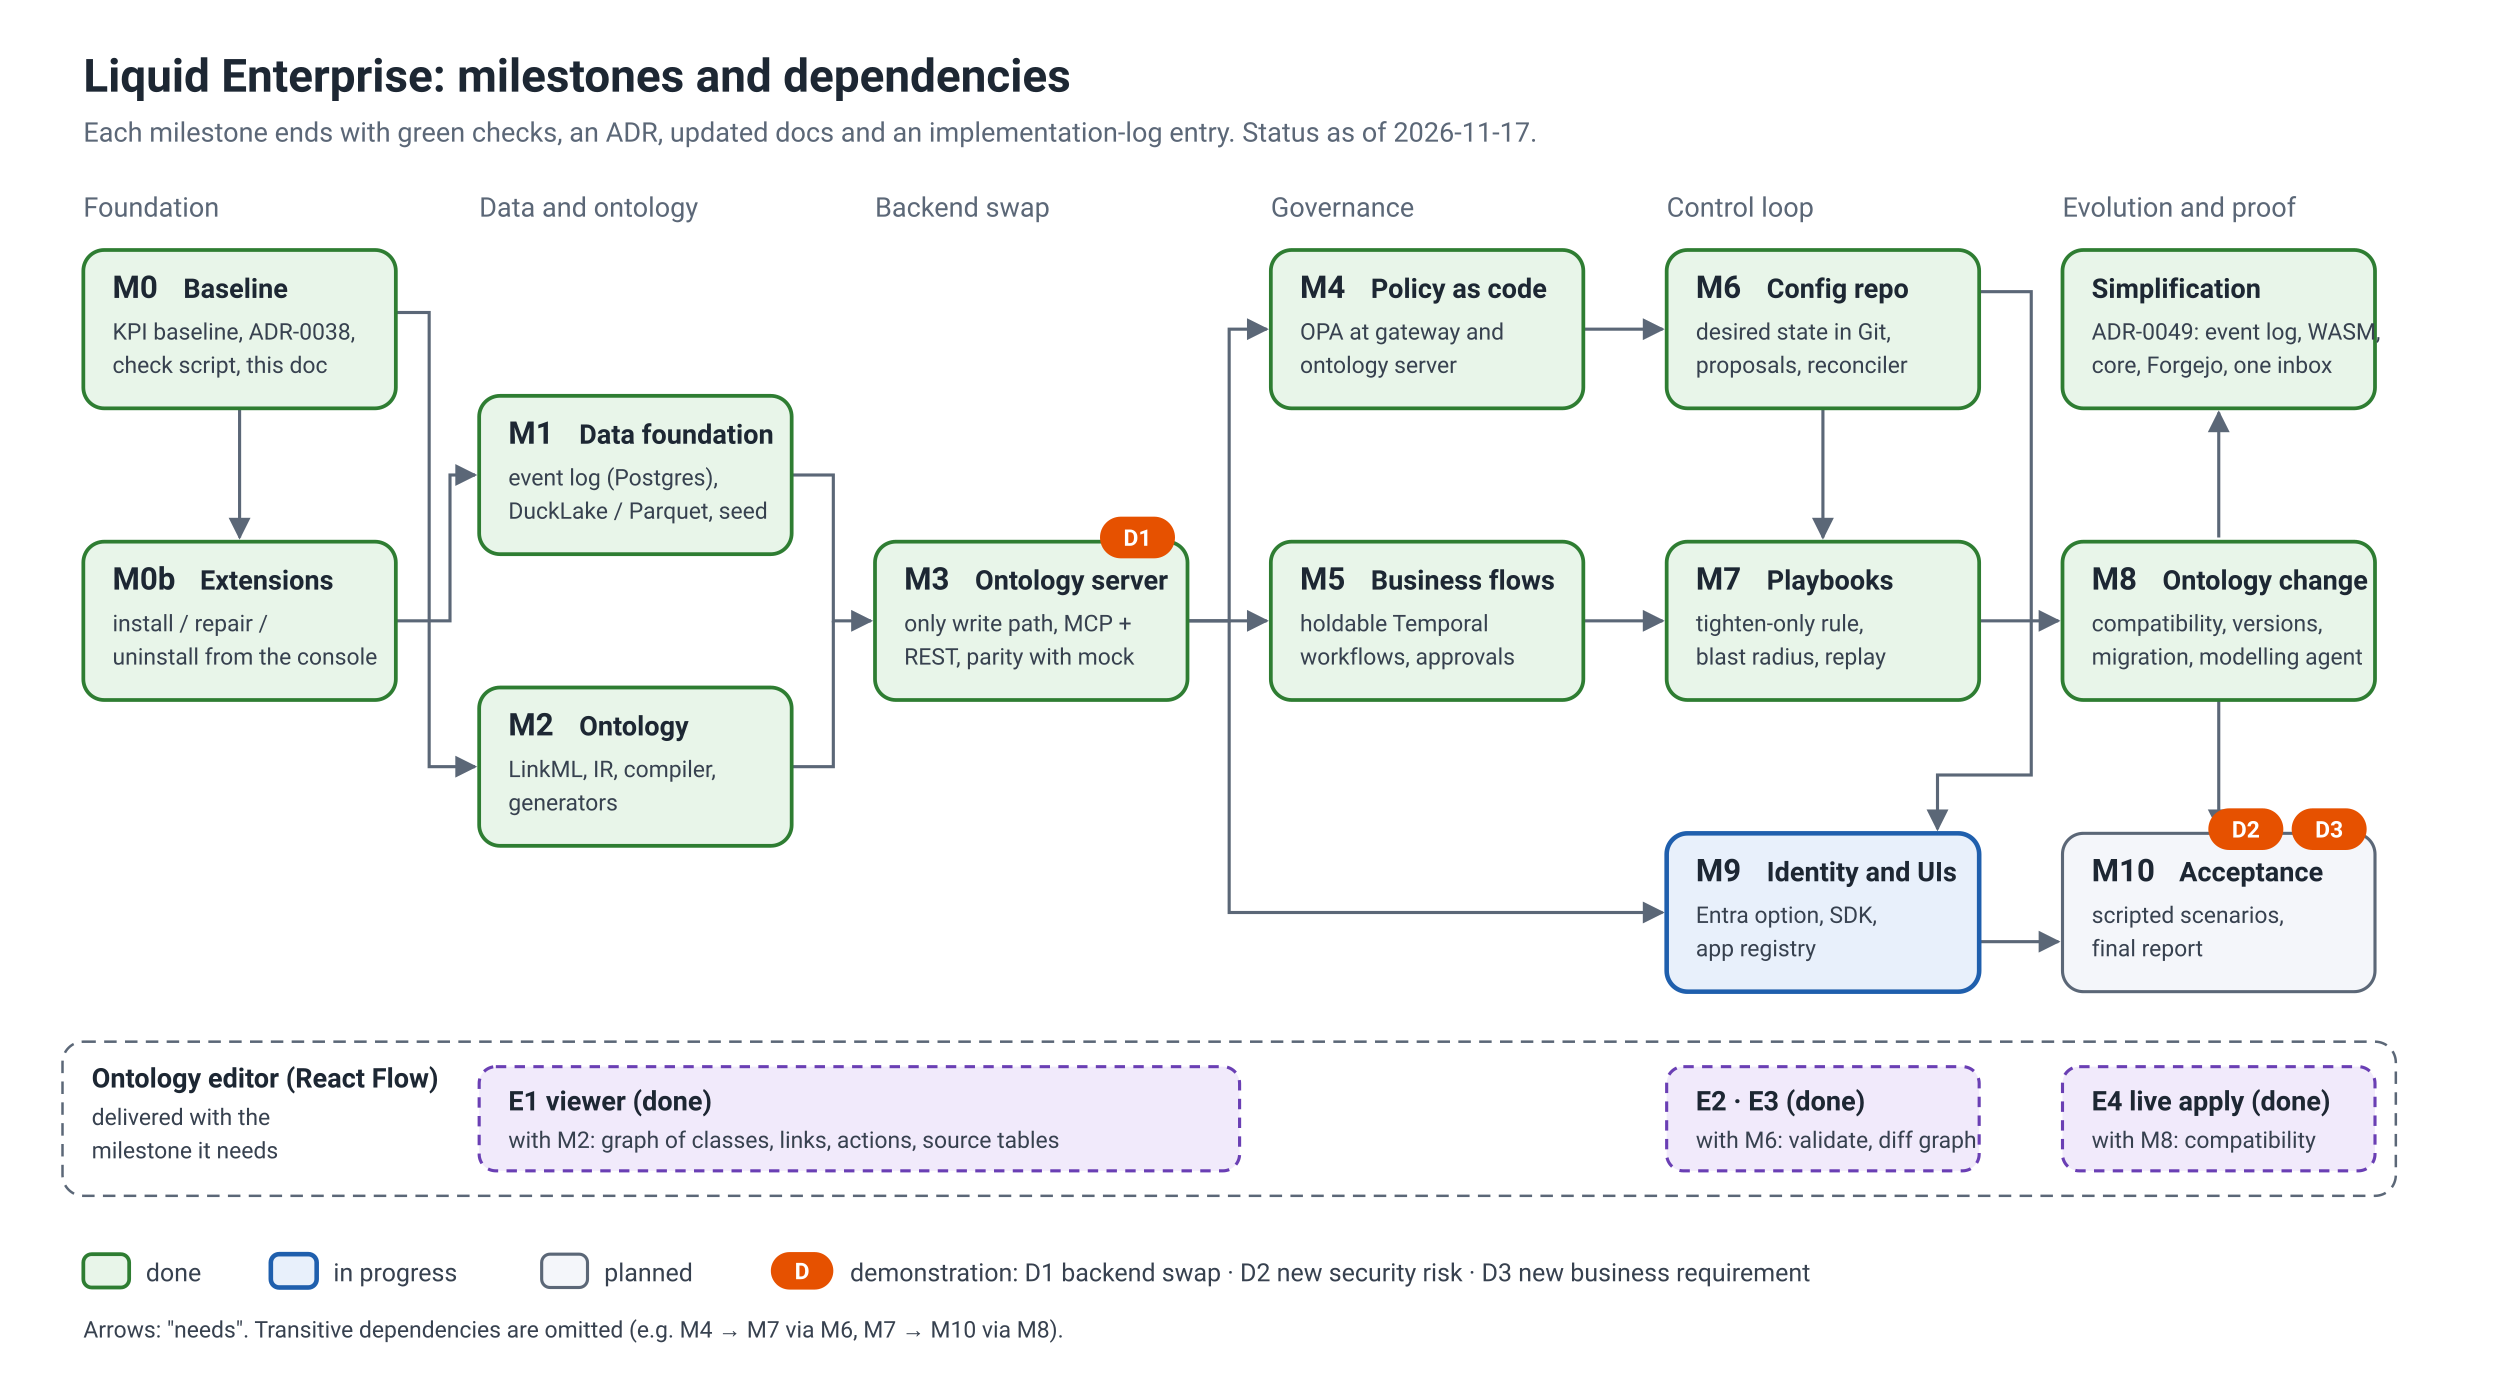
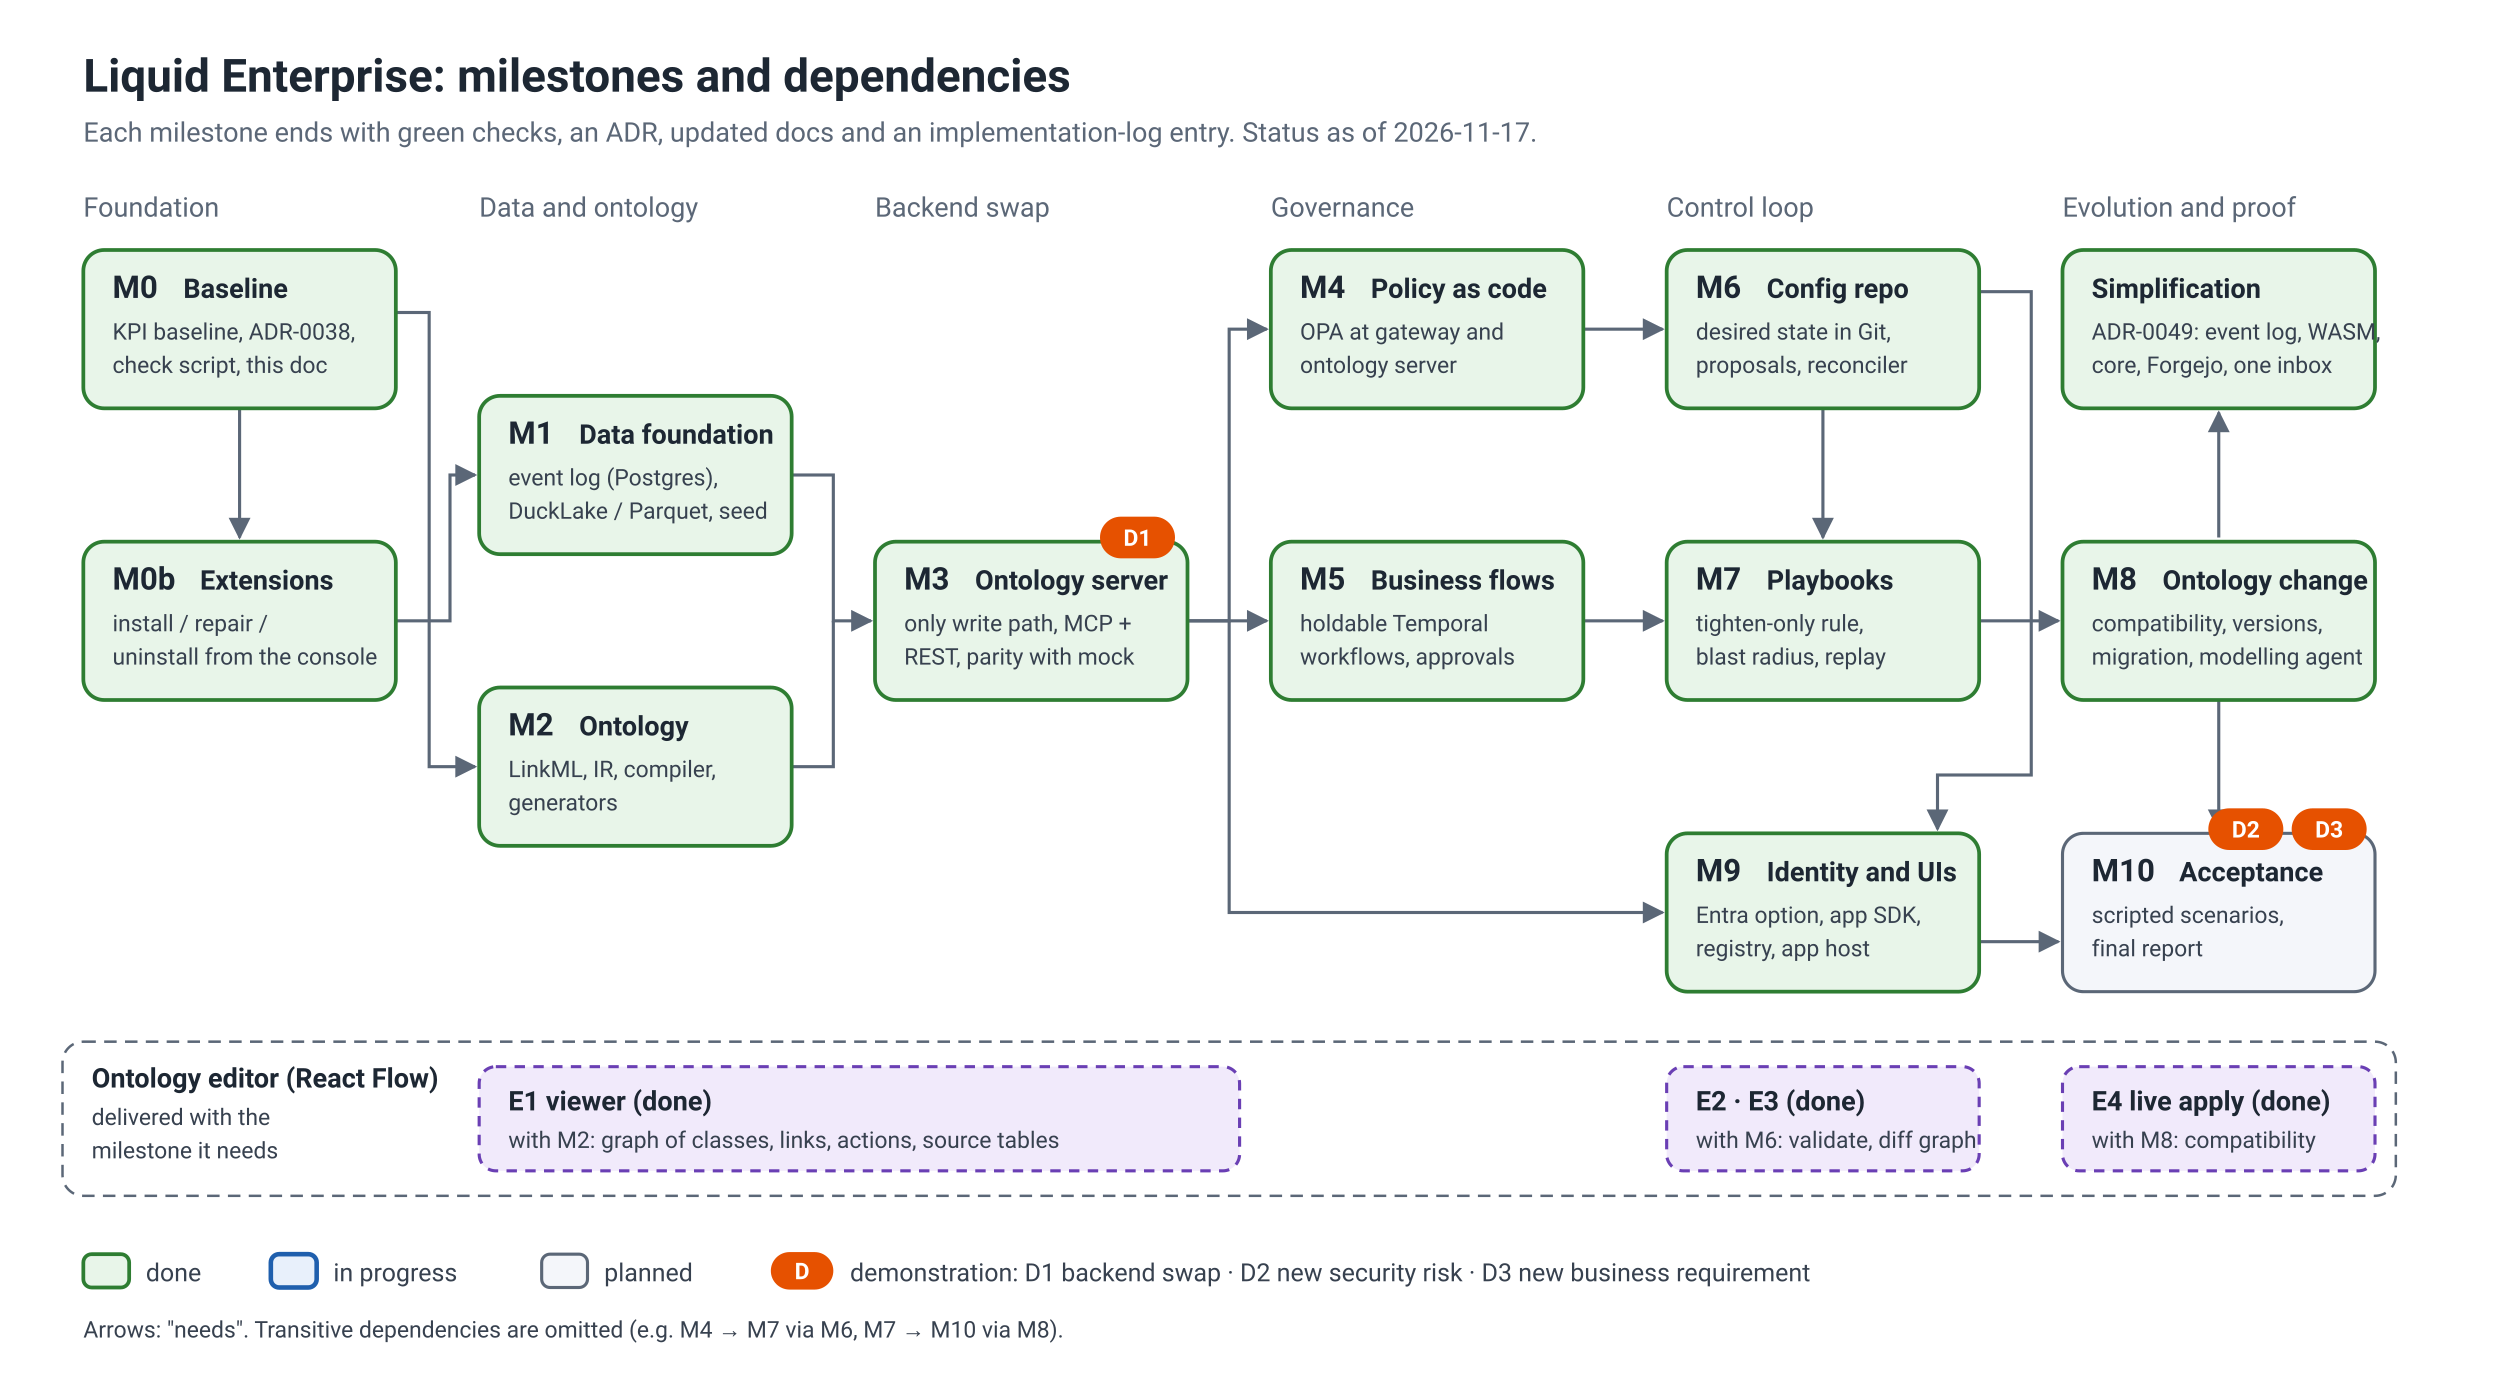
<svg xmlns="http://www.w3.org/2000/svg" width="1200" height="660" viewBox="0 0 1200 660" font-family="Roboto, 'Segoe UI', Arial, sans-serif">
  <style>
    .t { font-size: 22px; font-weight: 600; fill: #1d2733; }
    .st { font-size: 13px; fill: #5b6777; }
    .id { font-size: 15px; font-weight: 700; fill: #1d2733; }
    .h { font-size: 13px; font-weight: 600; fill: #1d2733; }
    .d { font-size: 11px; fill: #37414f; }
    .lg { font-size: 12px; fill: #37414f; }
    .bn { font-size: 11px; font-weight: 700; fill: #ffffff; text-anchor: middle; }
    .ln { fill: none; stroke: #5b6777; stroke-width: 1.5; }
    .done { fill: #e8f5e9; stroke: #2e7d32; stroke-width: 1.8; }
    .wip { fill: #e8f0fb; stroke: #1f5fad; stroke-width: 2.2; }
    .plan { fill: #f4f6fa; stroke: #5b6777; stroke-width: 1.5; }
    .ed { fill: #f1eafb; stroke: #6a3fb4; stroke-width: 1.5; stroke-dasharray: 5 4; }
    .demo { fill: #e65100; }
    .bnd { fill: none; stroke: #5b6777; stroke-width: 1.2; stroke-dasharray: 6 4; }
  </style>
  <defs>
    <marker id="a" viewBox="0 0 10 10" refX="9" refY="5" markerWidth="7" markerHeight="7" orient="auto-start-reverse">
      <path d="M0,0 L10,5 L0,10 z" fill="#5b6777" />
    </marker>
  </defs>
  <rect width="1200" height="660" fill="#ffffff" />
  <text x="40" y="44" class="t">Liquid Enterprise: milestones and dependencies</text>
  <text x="40" y="68" class="st">Each milestone ends with green checks, an ADR, updated docs and an implementation-log entry. Status as of 2026-11-17.</text>
  <text x="40" y="104" class="st">Foundation</text>
  <text x="230" y="104" class="st">Data and ontology</text>
  <text x="420" y="104" class="st">Backend swap</text>
  <text x="610" y="104" class="st">Governance</text>
  <text x="800" y="104" class="st">Control loop</text>
  <text x="990" y="104" class="st">Evolution and proof</text>
  <path d="M115,196 L115,258" class="ln" marker-end="url(#a)" />
  <path d="M190,150 L206,150 L206,368 L228,368" class="ln" marker-end="url(#a)" />
  <path d="M190,298 L216,298 L216,228 L228,228" class="ln" marker-end="url(#a)" />
  <path d="M380,228 L400,228 L400,298 L418,298" class="ln" marker-end="url(#a)" />
  <path d="M380,368 L400,368 L400,298" class="ln" />
  <path d="M570,298 L590,298 L590,158 L608,158" class="ln" marker-end="url(#a)" />
  <path d="M570,298 L608,298" class="ln" marker-end="url(#a)" />
  <path d="M590,298 L590,438 L798,438" class="ln" marker-end="url(#a)" />
  <path d="M760,158 L798,158" class="ln" marker-end="url(#a)" />
  <path d="M875,196 L875,258" class="ln" marker-end="url(#a)" />
  <path d="M760,298 L798,298" class="ln" marker-end="url(#a)" />
  <path d="M950,140 L975,140 L975,372 L930,372 L930,398" class="ln" marker-end="url(#a)" />
  <path d="M950,298 L988,298" class="ln" marker-end="url(#a)" />
  <path d="M1065,336 L1065,398" class="ln" marker-end="url(#a)" />
  <path d="M950,452 L988,452" class="ln" marker-end="url(#a)" />
  <rect x="40" y="120" width="150" height="76" rx="10" class="done" />
  <text x="54" y="143" class="id">M0</text>
  <text x="88" y="143" class="h">Baseline</text>
  <text x="54" y="163" class="d">KPI baseline, ADR-0038,</text>
  <text x="54" y="179" class="d">check script, this doc</text>
  <rect x="40" y="260" width="150" height="76" rx="10" class="done" />
  <text x="54" y="283" class="id">M0b</text>
  <text x="96" y="283" class="h">Extensions</text>
  <text x="54" y="303" class="d">install / repair /</text>
  <text x="54" y="319" class="d">uninstall from the console</text>
  <rect x="230" y="190" width="150" height="76" rx="10" class="done" />
  <text x="244" y="213" class="id">M1</text>
  <text x="278" y="213" class="h">Data foundation</text>
  <text x="244" y="233" class="d">event log (Postgres),</text>
  <text x="244" y="249" class="d">DuckLake / Parquet, seed</text>
  <rect x="230" y="330" width="150" height="76" rx="10" class="done" />
  <text x="244" y="353" class="id">M2</text>
  <text x="278" y="353" class="h">Ontology</text>
  <text x="244" y="373" class="d">LinkML, IR, compiler,</text>
  <text x="244" y="389" class="d">generators</text>
  <rect x="420" y="260" width="150" height="76" rx="10" class="done" />
  <text x="434" y="283" class="id">M3</text>
  <text x="468" y="283" class="h">Ontology server</text>
  <text x="434" y="303" class="d">only write path, MCP +</text>
  <text x="434" y="319" class="d">REST, parity with mock</text>
  <rect x="528" y="248" width="36" height="20" rx="10" class="demo" />
  <text x="546" y="262" class="bn">D1</text>
  <rect x="610" y="120" width="150" height="76" rx="10" class="done" />
  <text x="624" y="143" class="id">M4</text>
  <text x="658" y="143" class="h">Policy as code</text>
  <text x="624" y="163" class="d">OPA at gateway and</text>
  <text x="624" y="179" class="d">ontology server</text>
  <rect x="610" y="260" width="150" height="76" rx="10" class="done" />
  <text x="624" y="283" class="id">M5</text>
  <text x="658" y="283" class="h">Business flows</text>
  <text x="624" y="303" class="d">holdable Temporal</text>
  <text x="624" y="319" class="d">workflows, approvals</text>
  <rect x="800" y="120" width="150" height="76" rx="10" class="done" />
  <text x="814" y="143" class="id">M6</text>
  <text x="848" y="143" class="h">Config repo</text>
  <text x="814" y="163" class="d">desired state in Git,</text>
  <text x="814" y="179" class="d">proposals, reconciler</text>
  <rect x="800" y="260" width="150" height="76" rx="10" class="done" />
  <text x="814" y="283" class="id">M7</text>
  <text x="848" y="283" class="h">Playbooks</text>
  <text x="814" y="303" class="d">tighten-only rule,</text>
  <text x="814" y="319" class="d">blast radius, replay</text>
-   <rect x="800" y="400" width="150" height="76" rx="10" class="wip" />
+   <rect x="800" y="400" width="150" height="76" rx="10" class="done" />
  <text x="814" y="423" class="id">M9</text>
  <text x="848" y="423" class="h">Identity and UIs</text>
-   <text x="814" y="443" class="d">Entra option, SDK,</text>
-   <text x="814" y="459" class="d">app registry</text>
+   <text x="814" y="443" class="d">Entra option, app SDK,</text>
+   <text x="814" y="459" class="d">registry, app host</text>
  <rect x="990" y="260" width="150" height="76" rx="10" class="done" />
  <text x="1004" y="283" class="id">M8</text>
  <text x="1038" y="283" class="h">Ontology change</text>
  <text x="1004" y="303" class="d">compatibility, versions,</text>
  <text x="1004" y="319" class="d">migration, modelling agent</text>
  <rect x="990" y="120" width="150" height="76" rx="10" class="done" />
  <text x="1004" y="143" class="h">Simplification</text>
  <text x="1004" y="163" class="d">ADR-0049: event log, WASM,</text>
  <text x="1004" y="179" class="d">core, Forgejo, one inbox</text>
  <path d="M1065,258 L1065,198" class="ln" marker-end="url(#a)" />
  <rect x="990" y="400" width="150" height="76" rx="10" class="plan" />
  <text x="1004" y="423" class="id">M10</text>
  <text x="1046" y="423" class="h">Acceptance</text>
  <text x="1004" y="443" class="d">scripted scenarios,</text>
  <text x="1004" y="459" class="d">final report</text>
  <rect x="1060" y="388" width="36" height="20" rx="10" class="demo" />
  <text x="1078" y="402" class="bn">D2</text>
  <rect x="1100" y="388" width="36" height="20" rx="10" class="demo" />
  <text x="1118" y="402" class="bn">D3</text>
  <rect x="30" y="500" width="1120" height="74" rx="10" class="bnd" />
  <text x="44" y="522" class="h">Ontology editor (React Flow)</text>
  <text x="44" y="540" class="d">delivered with the</text>
  <text x="44" y="556" class="d">milestone it needs</text>
  <rect x="230" y="512" width="365" height="50" rx="8" class="ed" />
  <text x="244" y="533" class="h">E1 viewer (done)</text>
  <text x="244" y="551" class="d">with M2: graph of classes, links, actions, source tables</text>
  <rect x="800" y="512" width="150" height="50" rx="8" class="ed" />
  <text x="814" y="533" class="h">E2 · E3 (done)</text>
  <text x="814" y="551" class="d">with M6: validate, diff graph</text>
  <rect x="990" y="512" width="150" height="50" rx="8" class="ed" />
  <text x="1004" y="533" class="h">E4 live apply (done)</text>
  <text x="1004" y="551" class="d">with M8: compatibility</text>
  <rect x="40" y="602" width="22" height="16" rx="4" class="done" />
  <text x="70" y="615" class="lg">done</text>
  <rect x="130" y="602" width="22" height="16" rx="4" class="wip" />
  <text x="160" y="615" class="lg">in progress</text>
  <rect x="260" y="602" width="22" height="16" rx="4" class="plan" />
  <text x="290" y="615" class="lg">planned</text>
  <rect x="370" y="601" width="30" height="18" rx="9" class="demo" />
  <text x="385" y="614" class="bn">D</text>
  <text x="408" y="615" class="lg">demonstration: D1 backend swap · D2 new security risk · D3 new business requirement</text>
  <text x="40" y="642" class="d">Arrows: "needs". Transitive dependencies are omitted (e.g. M4 → M7 via M6, M7 → M10 via M8).</text>
</svg>
